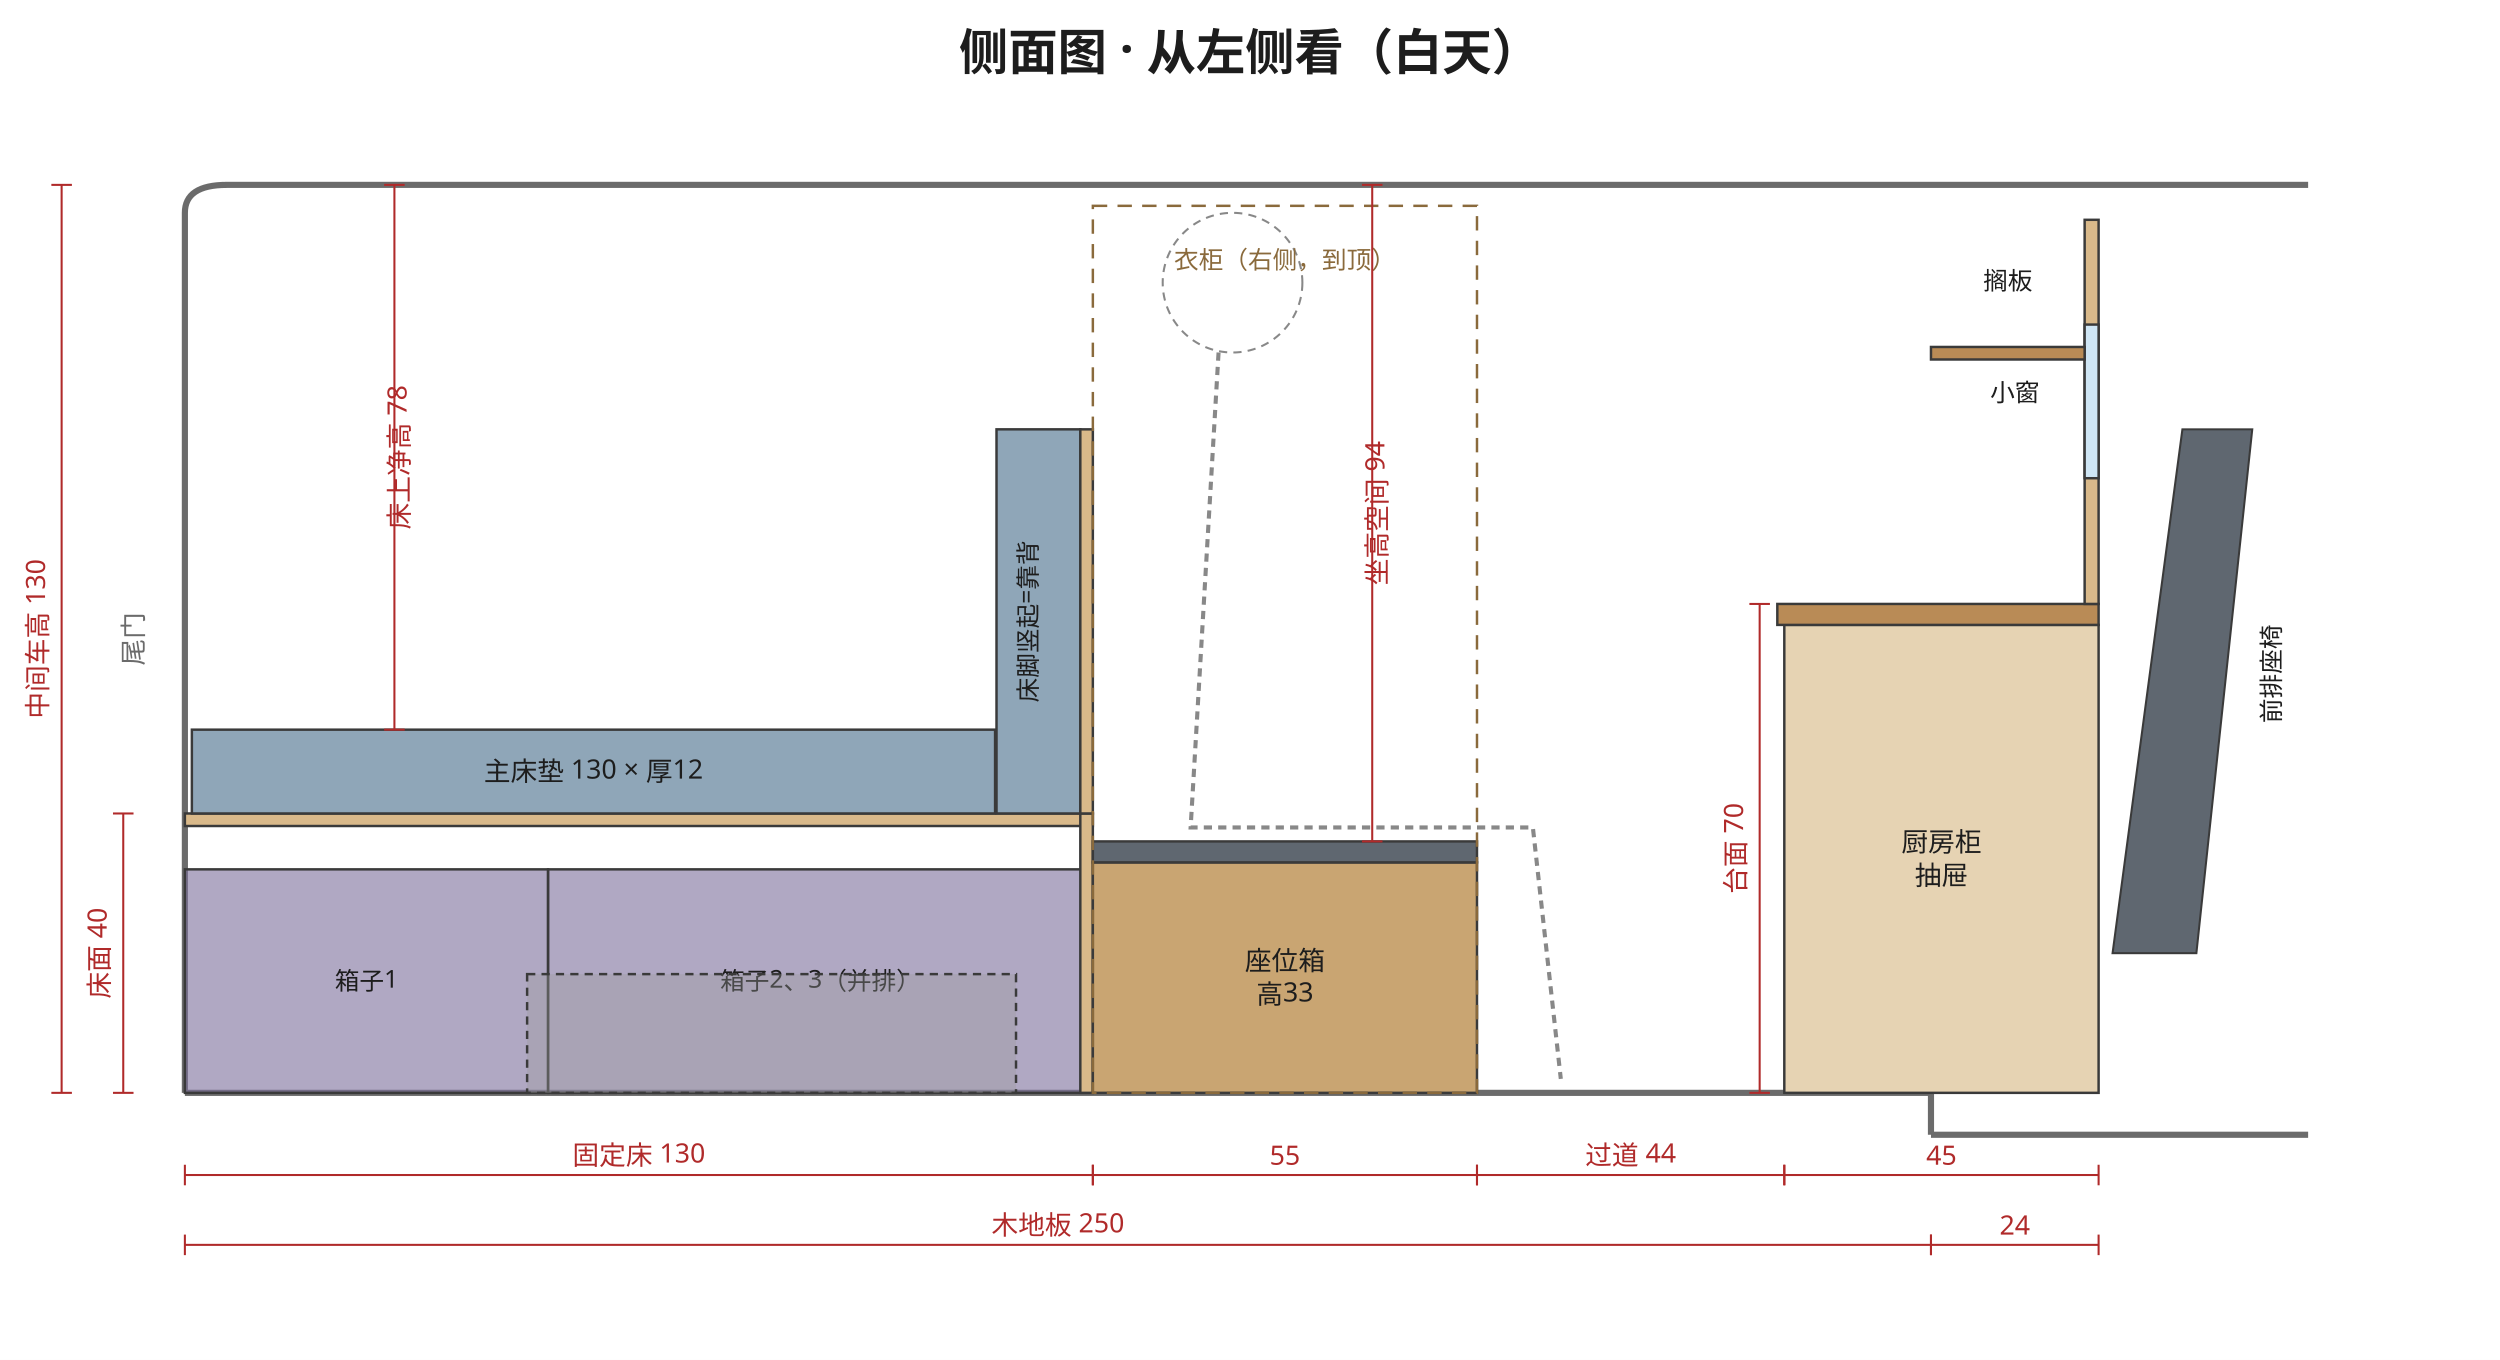
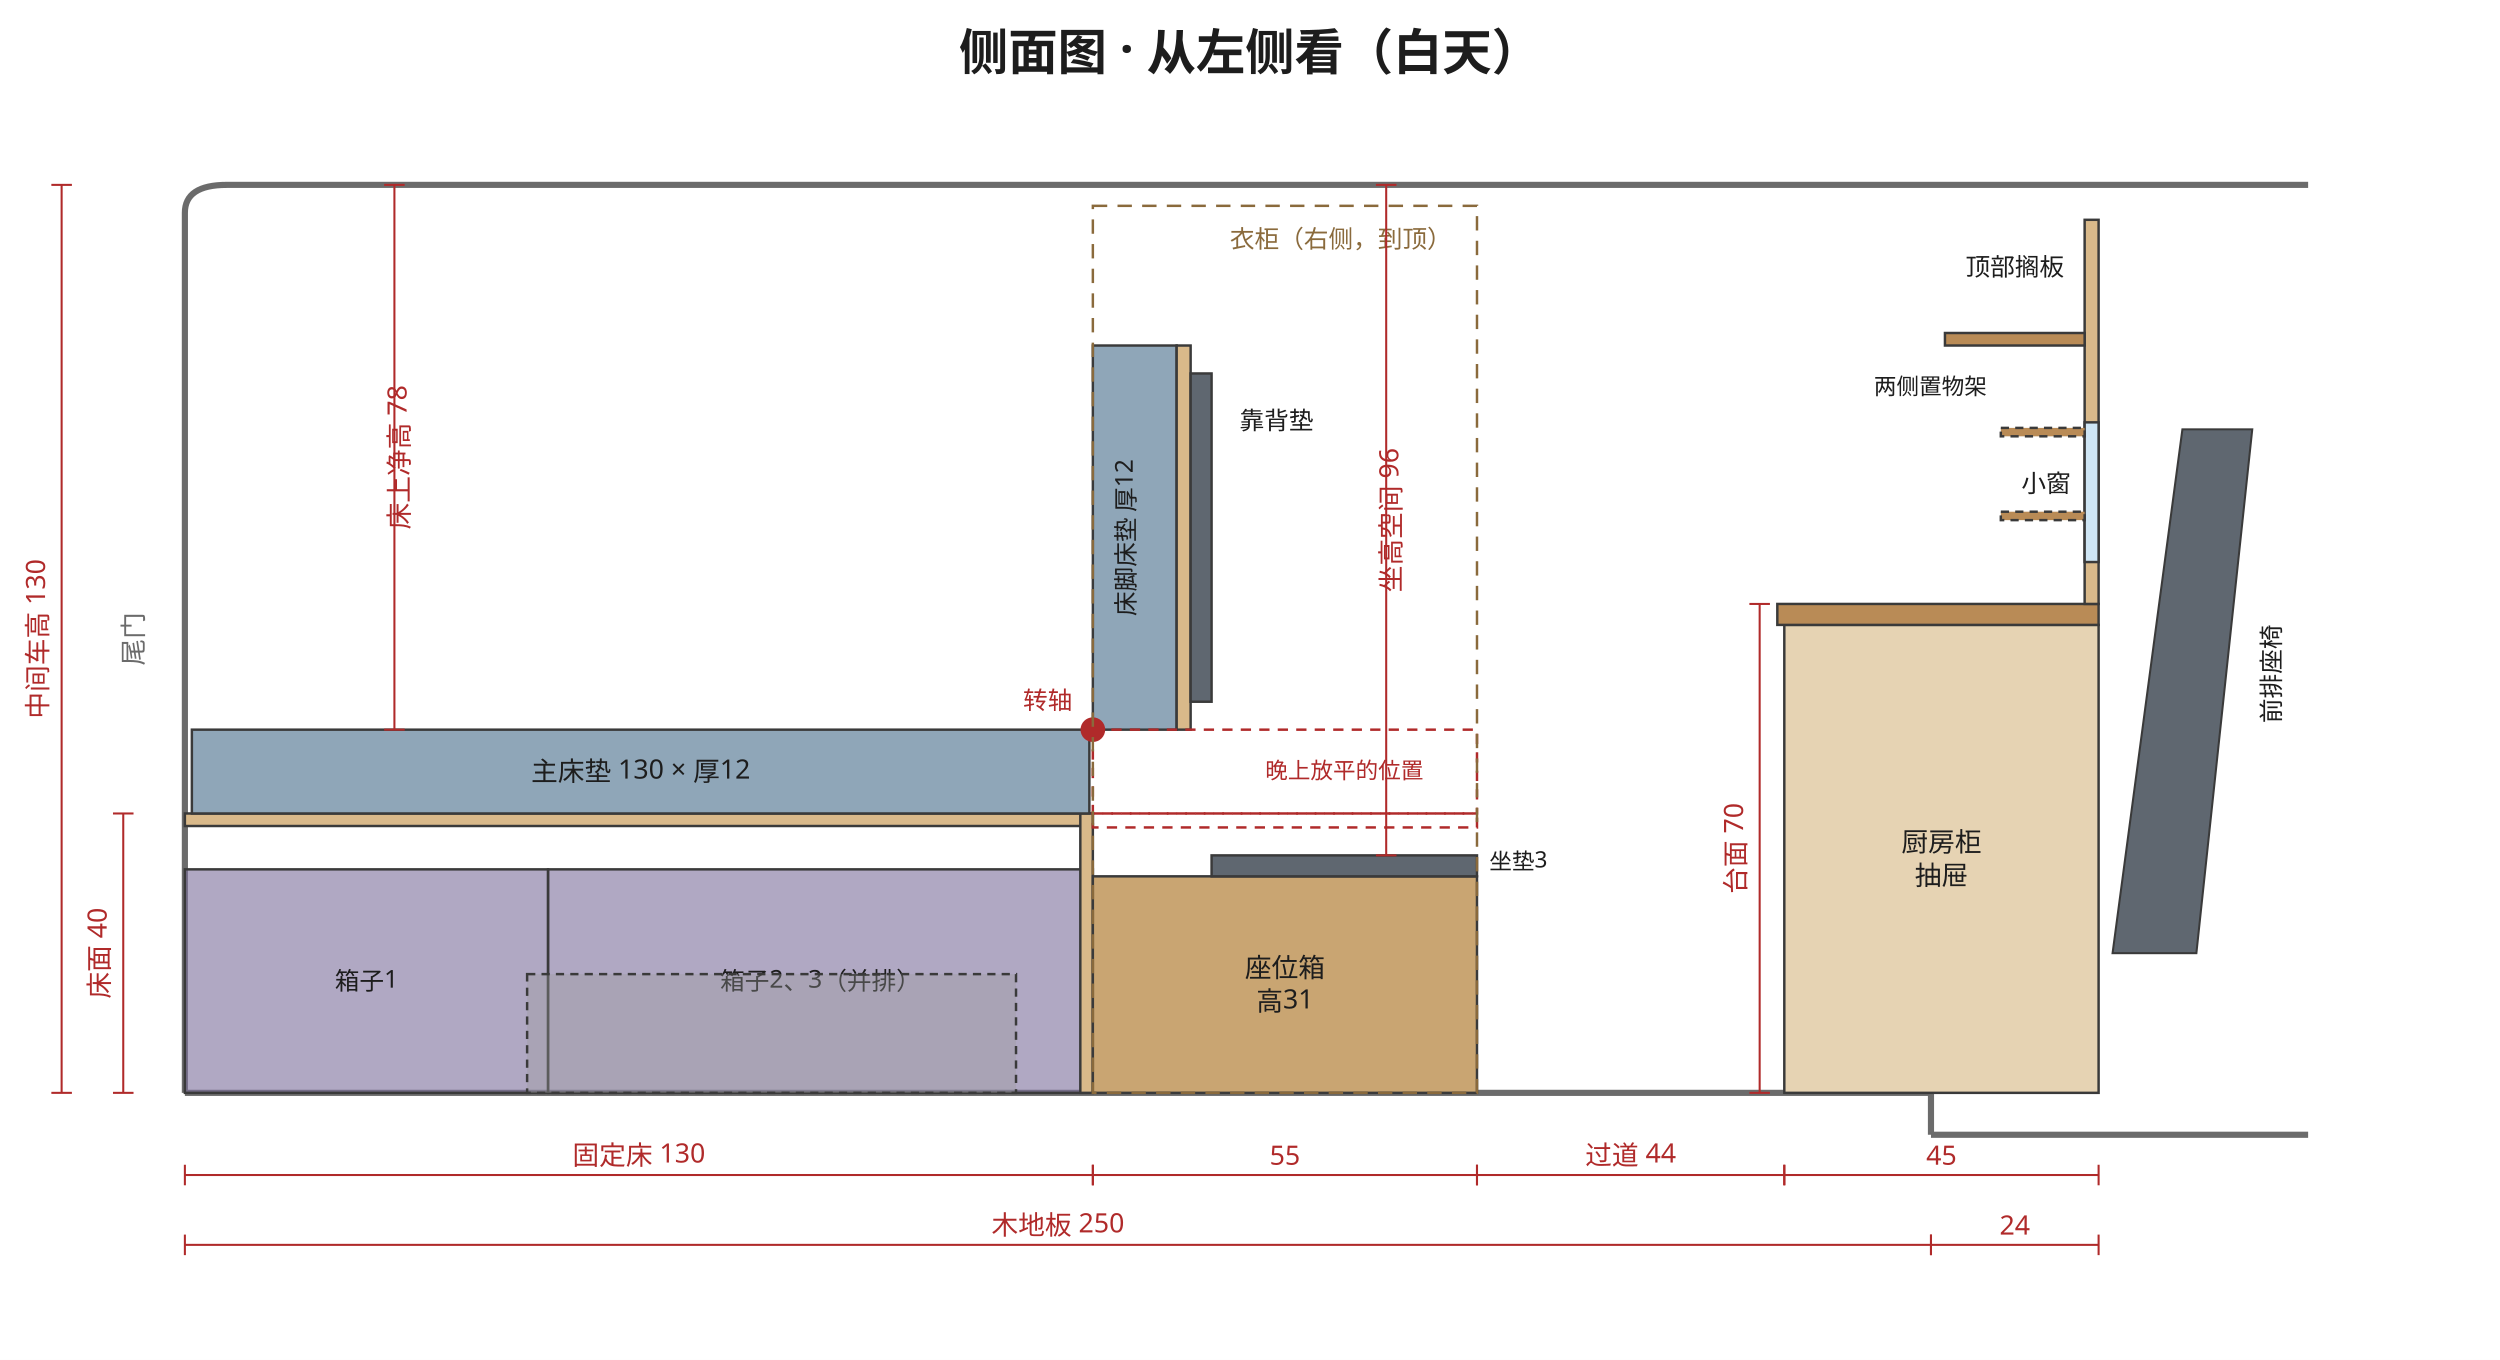
<svg xmlns="http://www.w3.org/2000/svg" width="1217" height="662" viewBox="0 0 1217 662" font-family="WenQuanYi Zen Hei, sans-serif">
  <rect width="1217" height="662" fill="#ffffff" />
  <text x="608.5" y="34" font-size="24" text-anchor="middle" fill="#1d1d1d" font-weight="bold">侧面图 · 从左侧看（白天）</text>
  <path d="M90.0,532.0 L90.0,103.6 Q90.0,90.0 110.4,90.0 L1123.6,90.0" fill="none" stroke="#6b6b6b" stroke-width="3" />
  <line x1="90.0" y1="532.0" x2="940.0" y2="532.0" stroke="#6b6b6b" stroke-width="3" />
  <line x1="940.0" y1="532.0" x2="940.0" y2="552.4" stroke="#6b6b6b" stroke-width="3" />
  <line x1="940.0" y1="552.4" x2="1123.6" y2="552.4" stroke="#6b6b6b" stroke-width="3" />
  <rect x="90.0" y="423.2" width="176.8" height="108.8" fill="#7c6f9b" stroke="#3a3a3a" stroke-width="1.2" fill-opacity="0.6" />
  <text x="178.4" y="481.8" font-size="12" text-anchor="middle" fill="#1d1d1d">箱子1</text>
  <rect x="266.8" y="423.2" width="265.2" height="108.8" fill="#7c6f9b" stroke="#3a3a3a" stroke-width="1.2" fill-opacity="0.6" />
  <text x="399.4" y="481.8" font-size="12" text-anchor="middle" fill="#1d1d1d">箱子2、3（并排）</text>
  <rect x="256.6" y="474.2" width="238.0" height="57.8" fill="#9a9a9a" stroke="#3a3a3a" stroke-width="1.2" fill-opacity="0.35" stroke-dasharray="4 3" />
  <rect x="90.0" y="396.0" width="442.0" height="6.1" fill="#d9b98a" stroke="#3a3a3a" stroke-width="1.2" />
  <rect x="525.9" y="396.0" width="6.1" height="136.0" fill="#d9b98a" stroke="#3a3a3a" stroke-width="1.2" />
-   <rect x="93.4" y="355.2" width="391.0" height="40.8" fill="#8fa6b8" stroke="#3a3a3a" stroke-width="1.2" />
-   <text x="288.9" y="380.1" font-size="13" text-anchor="middle" fill="#1d1d1d">主床垫 130 × 厚12</text>
-   <rect x="485.1" y="209.0" width="40.8" height="187.0" fill="#8fa6b8" stroke="#3a3a3a" stroke-width="1.2" />
-   <rect x="525.9" y="209.0" width="6.1" height="187.0" fill="#d9b98a" stroke="#3a3a3a" stroke-width="1.2" />
-   <text x="504.8" y="302.5" font-size="12" text-anchor="middle" fill="#1d1d1d" transform="rotate(-90 504.8 302.5)">床脚竖起=靠背</text>
-   <rect x="532.0" y="419.8" width="187.0" height="112.2" fill="#c9a572" stroke="#3a3a3a" stroke-width="1.2" />
-   <text x="625.5" y="472.3" font-size="13" text-anchor="middle" fill="#1d1d1d">座位箱</text>
-   <text x="625.5" y="488.6" font-size="13" text-anchor="middle" fill="#1d1d1d">高33</text>
-   <rect x="532.0" y="409.6" width="187.0" height="10.2" fill="#5f6770" stroke="#3a3a3a" stroke-width="1.2" />
-   <circle cx="600.0" cy="137.6" r="34.0" fill="none" stroke="#888" stroke-dasharray="4 3" />
-   <path d="M593.2,171.6 L579.6,402.8 L746.2,402.8 L759.8,525.2" fill="none" stroke="#888" stroke-dasharray="4 3" stroke-width="2" />
+   <rect x="93.4" y="355.2" width="436.9" height="40.8" fill="#8fa6b8" stroke="#3a3a3a" stroke-width="1.2" />
+   <text x="311.9" y="380.1" font-size="13" text-anchor="middle" fill="#1d1d1d">主床垫 130 × 厚12</text>
+   <rect x="532.0" y="168.2" width="40.8" height="187.0" fill="#8fa6b8" stroke="#3a3a3a" stroke-width="1.2" />
+   <text x="552.4" y="261.7" font-size="12" text-anchor="middle" fill="#1d1d1d" transform="rotate(-90 552.4 261.7)">床脚床垫 厚12</text>
+   <rect x="572.8" y="168.2" width="6.8" height="187.0" fill="#d9b98a" stroke="#3a3a3a" stroke-width="1.2" />
+   <rect x="579.6" y="181.8" width="10.2" height="159.8" fill="#5f6770" stroke="#3a3a3a" stroke-width="1.2" />
+   <circle cx="532.0" cy="355.2" r="6" fill="#b02a2a" />
+   <text x="522.0" y="345.2" font-size="12" text-anchor="end" fill="#b02a2a">转轴</text>
+   <text x="603.4" y="209.0" font-size="12" text-anchor="start" fill="#1d1d1d">靠背垫</text>
+   <rect x="532.0" y="396.0" width="187.0" height="6.8" fill="none" stroke="#b02a2a" stroke-width="1.2" stroke-dasharray="5 4" />
+   <rect x="532.0" y="355.2" width="187.0" height="40.8" fill="none" stroke="#b02a2a" stroke-width="1.2" stroke-dasharray="5 4" />
+   <text x="654.4" y="379.0" font-size="11" text-anchor="middle" fill="#b02a2a">晚上放平的位置</text>
+   <rect x="532.0" y="426.6" width="187.0" height="105.4" fill="#c9a572" stroke="#3a3a3a" stroke-width="1.2" />
+   <text x="625.5" y="475.7" font-size="13" text-anchor="middle" fill="#1d1d1d">座位箱</text>
+   <text x="625.5" y="492.0" font-size="13" text-anchor="middle" fill="#1d1d1d">高31</text>
+   <rect x="589.8" y="416.4" width="129.2" height="10.2" fill="#5f6770" stroke="#3a3a3a" stroke-width="1.2" />
+   <text x="725.0" y="423.2" font-size="11" text-anchor="start" fill="#1d1d1d">坐垫3</text>
  <rect x="532.0" y="100.2" width="187.0" height="431.8" fill="none" stroke="#8a6a3c" stroke-width="1.2" stroke-dasharray="7 5" />
-   <text x="625.5" y="130.8" font-size="12" text-anchor="middle" fill="#8a6a3c">衣柜（右侧，到顶）</text>
+   <text x="652.7" y="120.6" font-size="12" text-anchor="middle" fill="#8a6a3c">衣柜（右侧，到顶）</text>
  <rect x="868.6" y="304.2" width="153.0" height="227.8" fill="#e6d3b3" stroke="#3a3a3a" stroke-width="1.2" />
  <text x="945.1" y="414.5" font-size="13" text-anchor="middle" fill="#1d1d1d">厨房柜</text>
  <text x="945.1" y="430.8" font-size="13" text-anchor="middle" fill="#1d1d1d">抽屉</text>
  <rect x="865.2" y="294.0" width="156.4" height="10.2" fill="#b98b56" stroke="#3a3a3a" stroke-width="1.2" />
  <rect x="1014.8" y="107.0" width="6.8" height="187.0" fill="#d9b98a" stroke="#3a3a3a" stroke-width="1.2" />
-   <rect x="1014.8" y="158.0" width="6.8" height="74.8" fill="#cfe6f5" stroke="#3a3a3a" stroke-width="1.2" />
-   <text x="980.8" y="195.4" font-size="12" text-anchor="middle" fill="#1d1d1d">小窗</text>
-   <rect x="940.0" y="168.9" width="74.8" height="6.1" fill="#b98b56" stroke="#3a3a3a" stroke-width="1.2" />
-   <text x="977.4" y="141.0" font-size="12" text-anchor="middle" fill="#1d1d1d">搁板</text>
+   <rect x="1014.8" y="205.6" width="6.8" height="68.0" fill="#cfe6f5" stroke="#3a3a3a" stroke-width="1.2" />
+   <text x="1008.0" y="239.6" font-size="12" text-anchor="end" fill="#1d1d1d">小窗</text>
+   <rect x="974.0" y="249.1" width="40.8" height="4.1" fill="#b98b56" stroke="#3a3a3a" stroke-width="1.2" stroke-dasharray="4 3" />
+   <rect x="974.0" y="208.3" width="40.8" height="4.1" fill="#b98b56" stroke="#3a3a3a" stroke-width="1.2" stroke-dasharray="4 3" />
+   <text x="967.2" y="192.0" font-size="11" text-anchor="end" fill="#1d1d1d">两侧置物架</text>
+   <rect x="946.8" y="162.1" width="68.0" height="6.1" fill="#b98b56" stroke="#3a3a3a" stroke-width="1.2" />
+   <text x="980.8" y="134.2" font-size="12" text-anchor="middle" fill="#1d1d1d">顶部搁板</text>
  <path d="M1028.4,464.0 L1062.4,209.0 L1096.4,209.0 L1069.2,464.0 Z" fill="#5f6770" stroke="#3a3a3a" />
  <text x="1110.0" y="328.0" font-size="12" text-anchor="middle" fill="#1d1d1d" transform="rotate(-90 1110.0 328.0)">前排座椅</text>
  <line x1="90.0" y1="572.0" x2="532.0" y2="572.0" stroke="#b02a2a" stroke-width="1" />
  <line x1="90.0" y1="567.0" x2="90.0" y2="577.0" stroke="#b02a2a" />
  <line x1="532.0" y1="567.0" x2="532.0" y2="577.0" stroke="#b02a2a" />
  <text x="311.0" y="567.0" font-size="13" text-anchor="middle" fill="#b02a2a">固定床 130</text>
  <line x1="532.0" y1="572.0" x2="719.0" y2="572.0" stroke="#b02a2a" stroke-width="1" />
  <line x1="532.0" y1="567.0" x2="532.0" y2="577.0" stroke="#b02a2a" />
  <line x1="719.0" y1="567.0" x2="719.0" y2="577.0" stroke="#b02a2a" />
  <text x="625.5" y="567.0" font-size="13" text-anchor="middle" fill="#b02a2a">55</text>
  <line x1="719.0" y1="572.0" x2="868.6" y2="572.0" stroke="#b02a2a" stroke-width="1" />
  <line x1="719.0" y1="567.0" x2="719.0" y2="577.0" stroke="#b02a2a" />
  <line x1="868.6" y1="567.0" x2="868.6" y2="577.0" stroke="#b02a2a" />
  <text x="793.8" y="567.0" font-size="13" text-anchor="middle" fill="#b02a2a">过道 44</text>
  <line x1="868.6" y1="572.0" x2="1021.6" y2="572.0" stroke="#b02a2a" stroke-width="1" />
  <line x1="868.6" y1="567.0" x2="868.6" y2="577.0" stroke="#b02a2a" />
  <line x1="1021.6" y1="567.0" x2="1021.6" y2="577.0" stroke="#b02a2a" />
  <text x="945.1" y="567.0" font-size="13" text-anchor="middle" fill="#b02a2a">45</text>
  <line x1="90.0" y1="606.0" x2="940.0" y2="606.0" stroke="#b02a2a" stroke-width="1" />
  <line x1="90.0" y1="601.0" x2="90.0" y2="611.0" stroke="#b02a2a" />
  <line x1="940.0" y1="601.0" x2="940.0" y2="611.0" stroke="#b02a2a" />
  <text x="515.0" y="601.0" font-size="13" text-anchor="middle" fill="#b02a2a">木地板 250</text>
  <line x1="940.0" y1="606.0" x2="1021.6" y2="606.0" stroke="#b02a2a" stroke-width="1" />
  <line x1="940.0" y1="601.0" x2="940.0" y2="611.0" stroke="#b02a2a" />
  <line x1="1021.6" y1="601.0" x2="1021.6" y2="611.0" stroke="#b02a2a" />
  <text x="980.8" y="601.0" font-size="13" text-anchor="middle" fill="#b02a2a">24</text>
  <line x1="60.0" y1="396.0" x2="60.0" y2="532.0" stroke="#b02a2a" stroke-width="1" />
  <line x1="55.0" y1="396.0" x2="65.0" y2="396.0" stroke="#b02a2a" />
  <line x1="55.0" y1="532.0" x2="65.0" y2="532.0" stroke="#b02a2a" />
  <text x="53.0" y="464.0" font-size="13" text-anchor="middle" fill="#b02a2a" transform="rotate(-90 53.0 464.0)">床面 40</text>
  <line x1="30.0" y1="90.0" x2="30.0" y2="532.0" stroke="#b02a2a" stroke-width="1" />
  <line x1="25.0" y1="90.0" x2="35.0" y2="90.0" stroke="#b02a2a" />
  <line x1="25.0" y1="532.0" x2="35.0" y2="532.0" stroke="#b02a2a" />
  <text x="23.0" y="311.0" font-size="13" text-anchor="middle" fill="#b02a2a" transform="rotate(-90 23.0 311.0)">中间车高 130</text>
-   <line x1="668.0" y1="90.0" x2="668.0" y2="409.6" stroke="#b02a2a" stroke-width="1" />
-   <line x1="663.0" y1="90.0" x2="673.0" y2="90.0" stroke="#b02a2a" />
-   <line x1="663.0" y1="409.6" x2="673.0" y2="409.6" stroke="#b02a2a" />
-   <text x="675.0" y="249.8" font-size="13" text-anchor="middle" fill="#b02a2a" transform="rotate(-90 675.0 249.8)">坐高空间 94</text>
+   <line x1="674.8" y1="90.0" x2="674.8" y2="416.4" stroke="#b02a2a" stroke-width="1" />
+   <line x1="669.8" y1="90.0" x2="679.8" y2="90.0" stroke="#b02a2a" />
+   <line x1="669.8" y1="416.4" x2="679.8" y2="416.4" stroke="#b02a2a" />
+   <text x="681.8" y="253.2" font-size="13" text-anchor="middle" fill="#b02a2a" transform="rotate(-90 681.8 253.2)">坐高空间 96</text>
  <line x1="856.6" y1="294.0" x2="856.6" y2="532.0" stroke="#b02a2a" stroke-width="1" />
  <line x1="851.6" y1="294.0" x2="861.6" y2="294.0" stroke="#b02a2a" />
  <line x1="851.6" y1="532.0" x2="861.6" y2="532.0" stroke="#b02a2a" />
  <text x="849.6" y="413.0" font-size="13" text-anchor="middle" fill="#b02a2a" transform="rotate(-90 849.6 413.0)">台面 70</text>
  <line x1="192.0" y1="90.0" x2="192.0" y2="355.2" stroke="#b02a2a" stroke-width="1" />
  <line x1="187.0" y1="90.0" x2="197.0" y2="90.0" stroke="#b02a2a" />
  <line x1="187.0" y1="355.2" x2="197.0" y2="355.2" stroke="#b02a2a" />
  <text x="199.0" y="222.6" font-size="13" text-anchor="middle" fill="#b02a2a" transform="rotate(-90 199.0 222.6)">床上净高 78</text>
  <text x="69.6" y="311.0" font-size="13" text-anchor="middle" fill="#6b6b6b" transform="rotate(-90 69.6 311.0)">尾门</text>
</svg>
